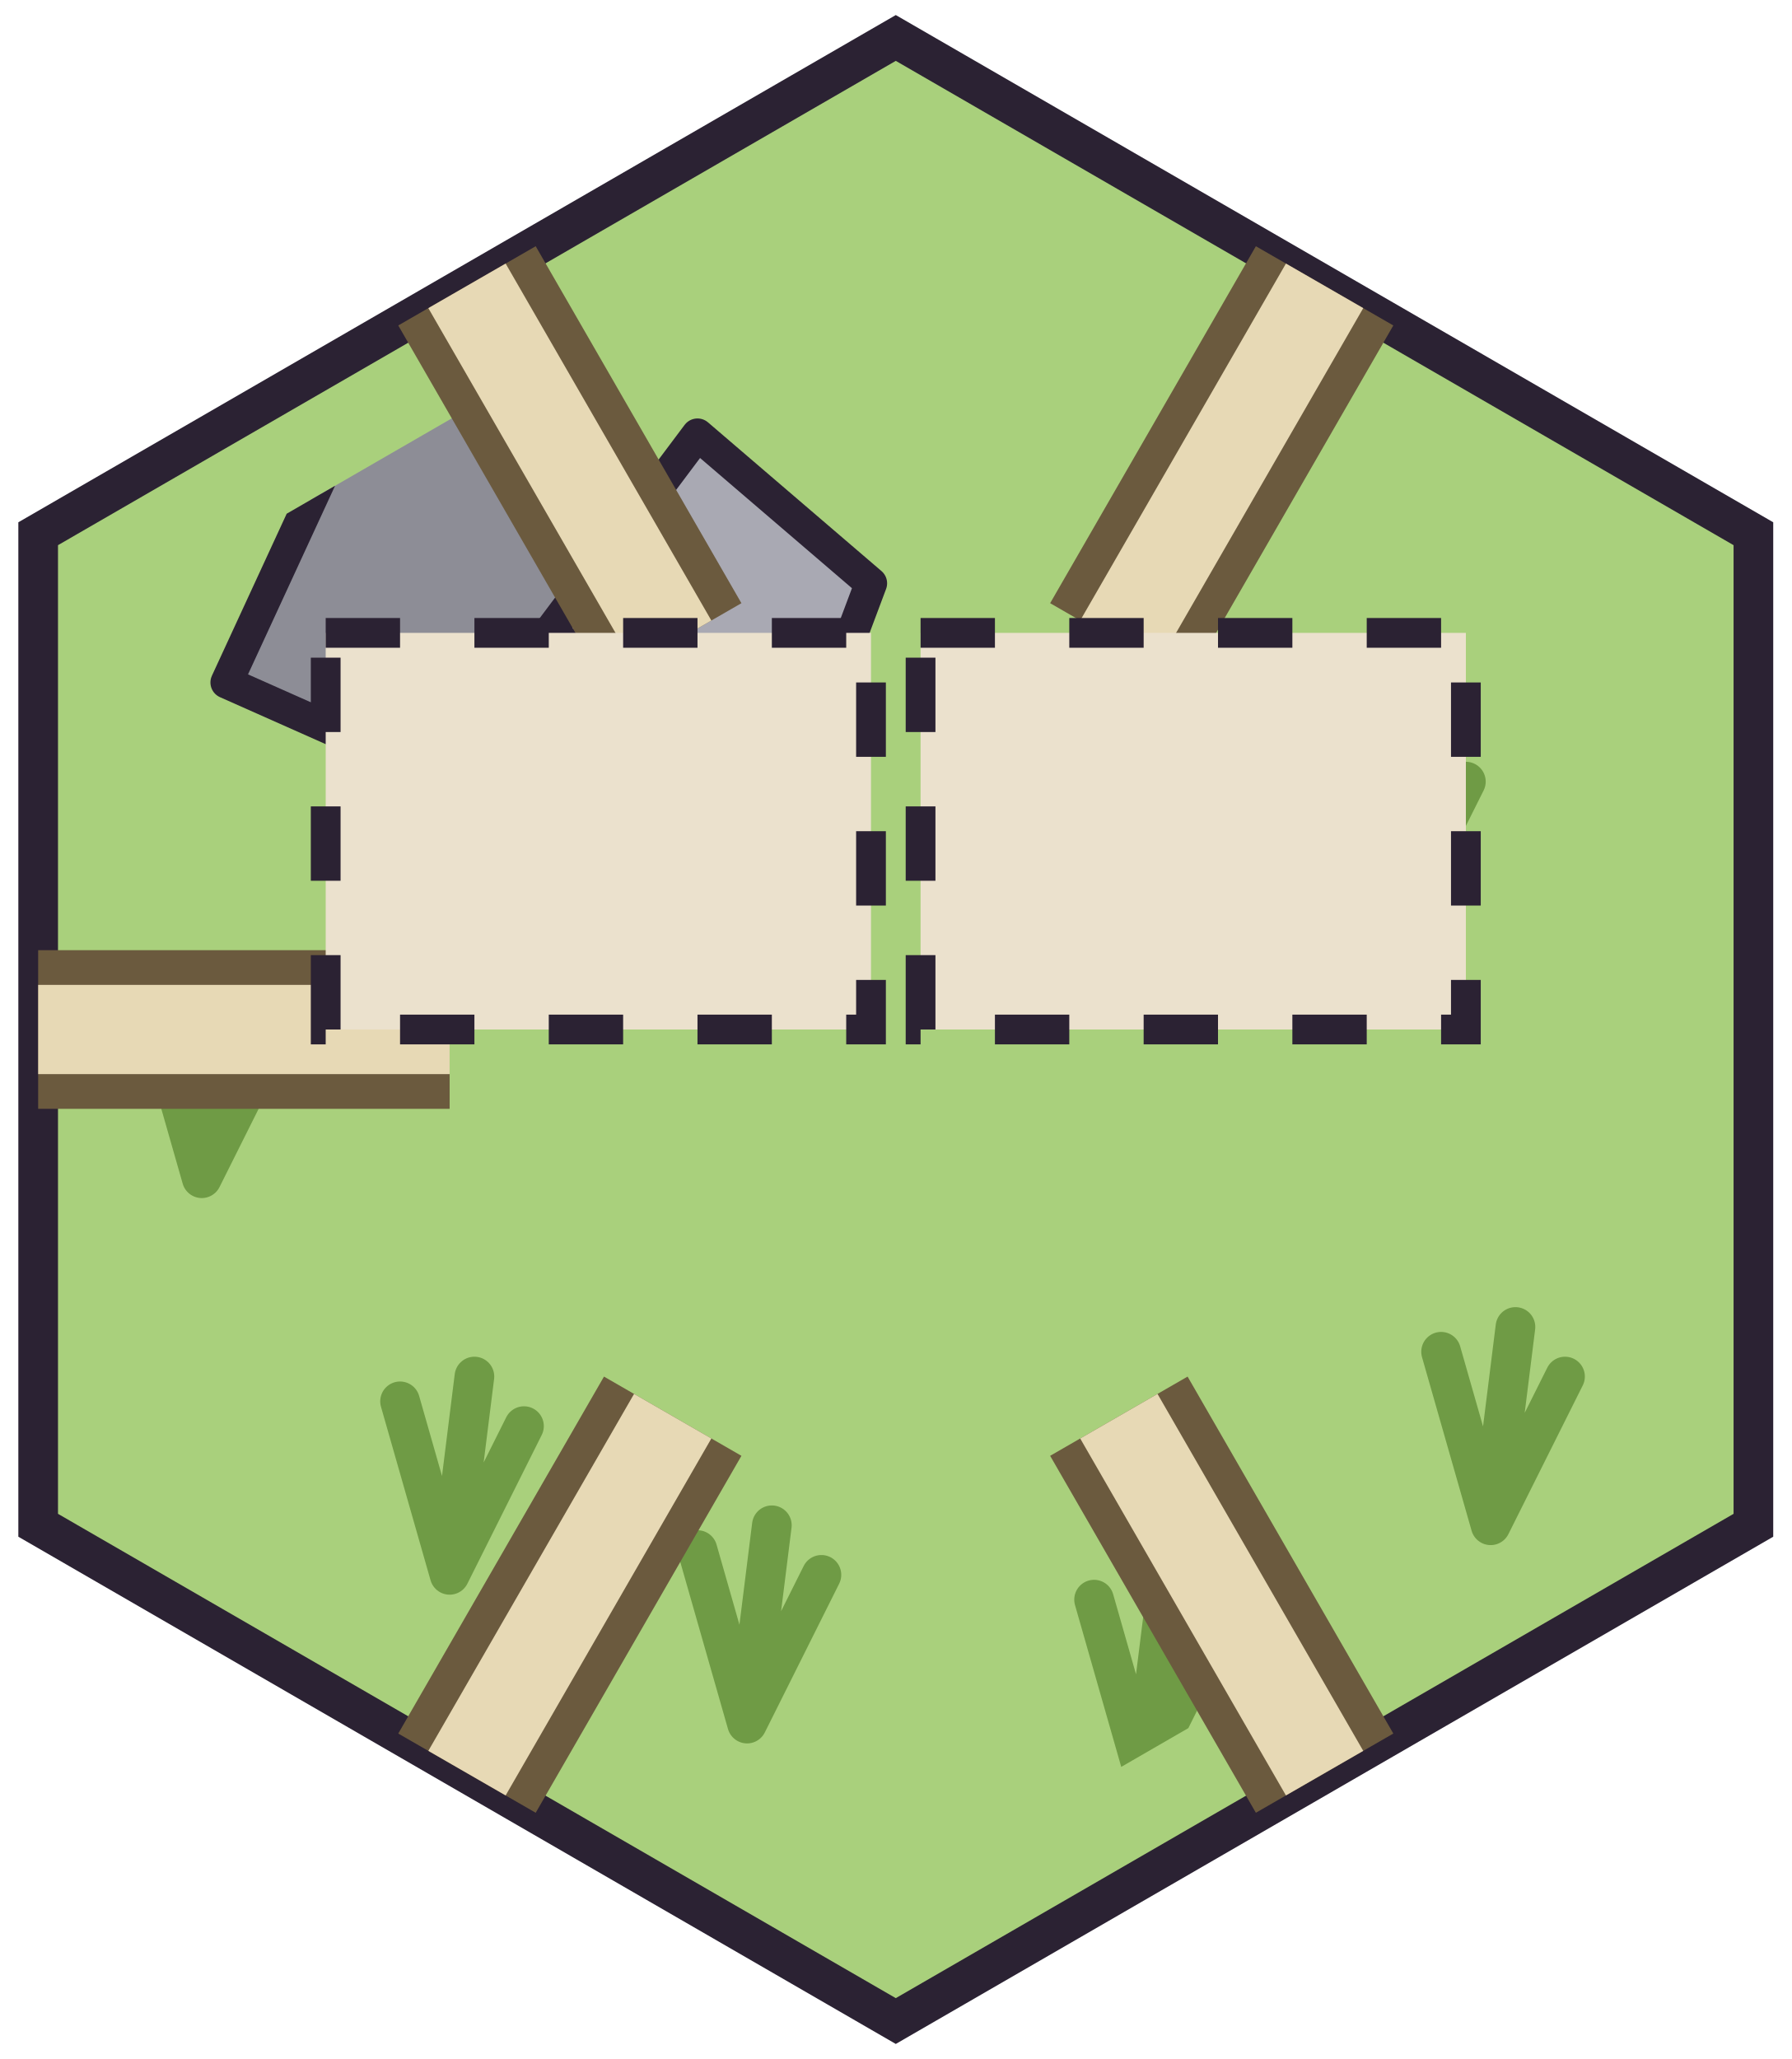
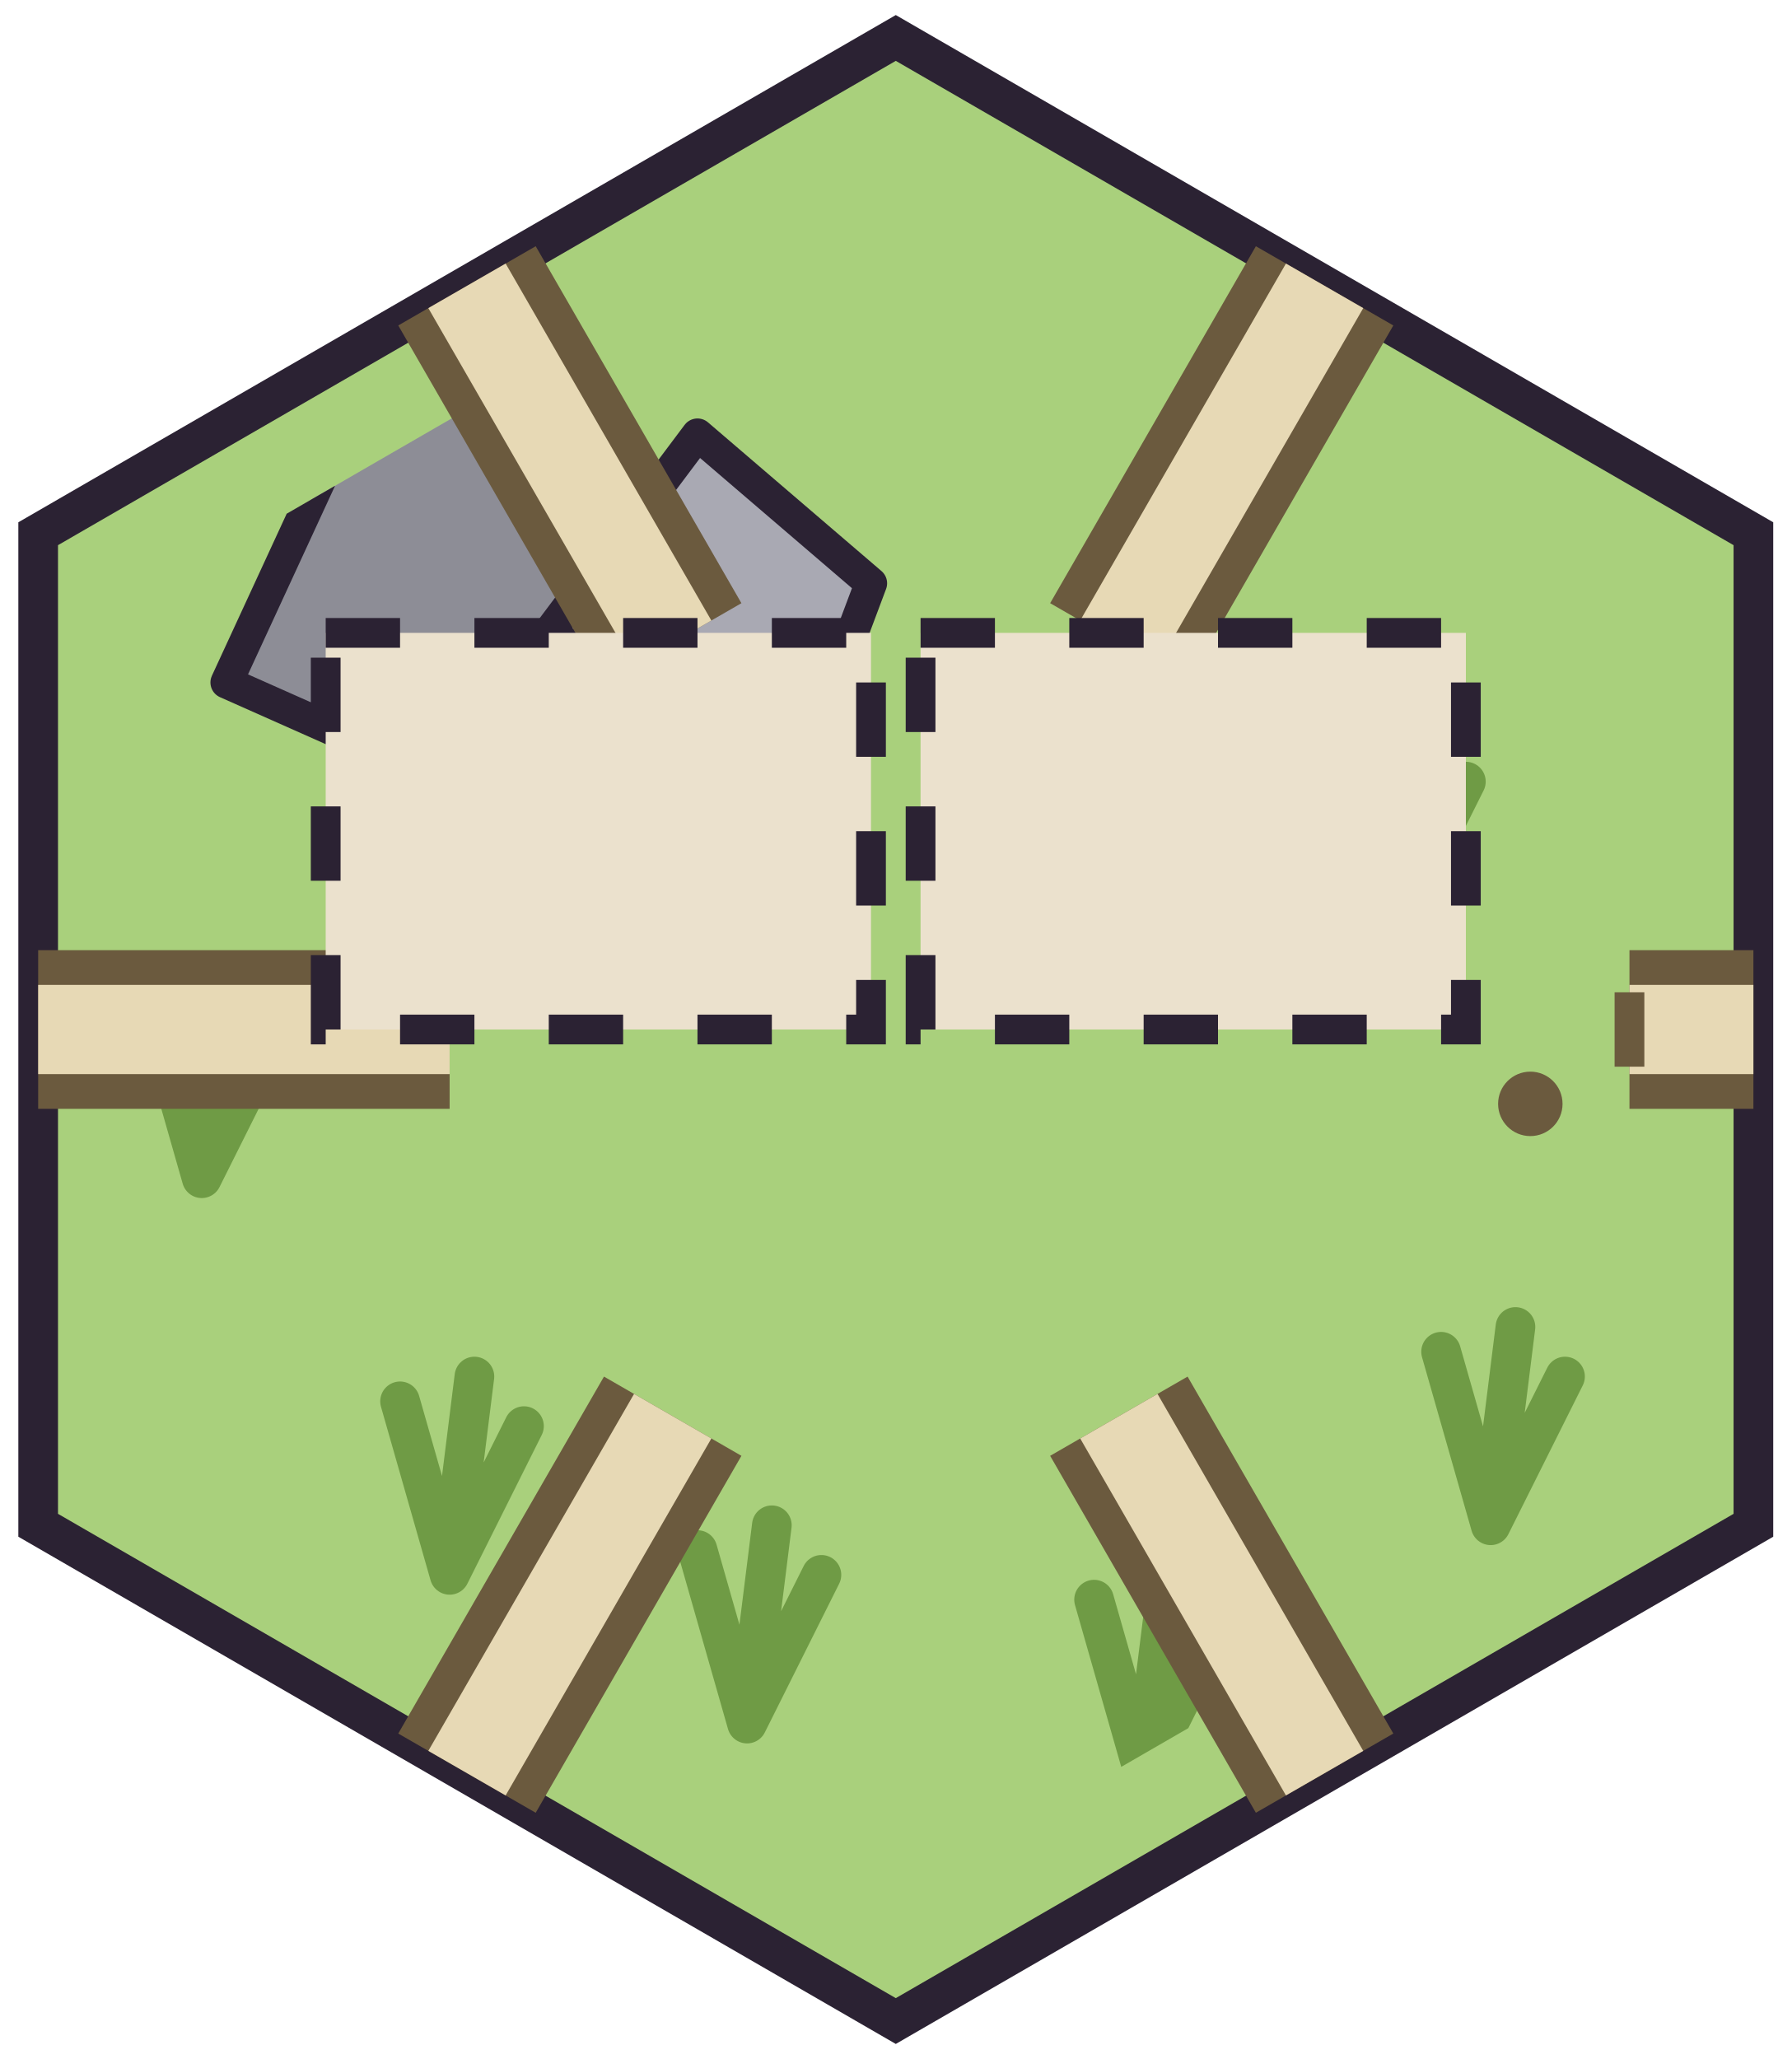
<svg xmlns="http://www.w3.org/2000/svg" viewBox="-36.14 -41.50 72.28 83.00" width="181" height="208" font-family="DejaVu Sans, Arial, sans-serif">
  <polygon points="34.6,20.0 0.0,40.0 -34.6,20.0 -34.6,-20.0 -0.0,-40.0 34.6,-20.0" fill="#a9d07c" stroke="#2b2233" stroke-width="1.6" />
  <clipPath id="c_iron">
    <polygon points="30.3,17.5 0.0,35.0 -30.3,17.5 -30.3,-17.5 -0.0,-35.0 30.3,-17.5" />
  </clipPath>
  <g clip-path="url(#c_iron)">
    <path d="M-18 22 l-2 -7 M-18 22 l1 -8 M-18 22 l3 -6" stroke="#6f9b45" stroke-width="1.6" fill="none" stroke-linecap="round" />
    <path d="M-6 28 l-2 -7 M-6 28 l1 -8 M-6 28 l3 -6" stroke="#6f9b45" stroke-width="1.6" fill="none" stroke-linecap="round" />
    <path d="M10 30 l-2 -7 M10 30 l1 -8 M10 30 l3 -6" stroke="#6f9b45" stroke-width="1.6" fill="none" stroke-linecap="round" />
    <path d="M24 20 l-2 -7 M24 20 l1 -8 M24 20 l3 -6" stroke="#6f9b45" stroke-width="1.6" fill="none" stroke-linecap="round" />
    <path d="M20 -4 l-2 -7 M20 -4 l1 -8 M20 -4 l3 -6" stroke="#6f9b45" stroke-width="1.6" fill="none" stroke-linecap="round" />
    <path d="M-28 6 l-2 -7 M-28 6 l1 -8 M-28 6 l3 -6" stroke="#6f9b45" stroke-width="1.6" fill="none" stroke-linecap="round" />
    <g stroke="#2b2233" stroke-width="1.3" stroke-linejoin="round">
      <polygon points="-27,-14 -21,-27 -12,-24 -11,-14 -18,-10" fill="#8d8d96" />
      <polygon points="-14,-16 -8,-24 -1,-18 -4,-10" fill="#a9a9b3" />
    </g>
  </g>
+   <line x1="34.6" y1="0.0" x2="29.6" y2="0.0" stroke="#6b5a3e" stroke-width="6.4" />
+   <line x1="34.6" y1="0.0" x2="29.6" y2="0.0" stroke="#e7d9b5" stroke-width="3.6" />
+   <line x1="29.6" y1="1.5" x2="29.6" y2="-1.5" stroke="#6b5a3e" stroke-width="1.2" />
+   <circle cx="25.6" cy="3.0" r="1.3" fill="#6b5a3e" />
  <line x1="17.3" y1="-30.0" x2="9.0" y2="-15.6" stroke="#6b5a3e" stroke-width="6.4" />
  <line x1="17.3" y1="-30.0" x2="9.0" y2="-15.6" stroke="#e7d9b5" stroke-width="3.6" />
  <line x1="-17.3" y1="-30.0" x2="-9.0" y2="-15.6" stroke="#6b5a3e" stroke-width="6.4" />
  <line x1="-17.3" y1="-30.0" x2="-9.0" y2="-15.6" stroke="#e7d9b5" stroke-width="3.6" />
  <line x1="-34.6" y1="0.0" x2="-18.0" y2="0.0" stroke="#6b5a3e" stroke-width="6.4" />
  <line x1="-34.6" y1="0.0" x2="-18.0" y2="0.0" stroke="#e7d9b5" stroke-width="3.6" />
  <line x1="-17.3" y1="30.0" x2="-9.0" y2="15.6" stroke="#6b5a3e" stroke-width="6.4" />
  <line x1="-17.3" y1="30.0" x2="-9.0" y2="15.6" stroke="#e7d9b5" stroke-width="3.6" />
  <line x1="17.3" y1="30.0" x2="9.0" y2="15.6" stroke="#6b5a3e" stroke-width="6.4" />
  <line x1="17.3" y1="30.0" x2="9.0" y2="15.6" stroke="#e7d9b5" stroke-width="3.6" />
  <rect x="-23" y="-16" width="22" height="16" fill="#ebe1cd" stroke="#2b2233" stroke-width="1.2" stroke-dasharray="3" />
  <rect x="1" y="-16" width="22" height="16" fill="#ebe1cd" stroke="#2b2233" stroke-width="1.2" stroke-dasharray="3" />
</svg>
